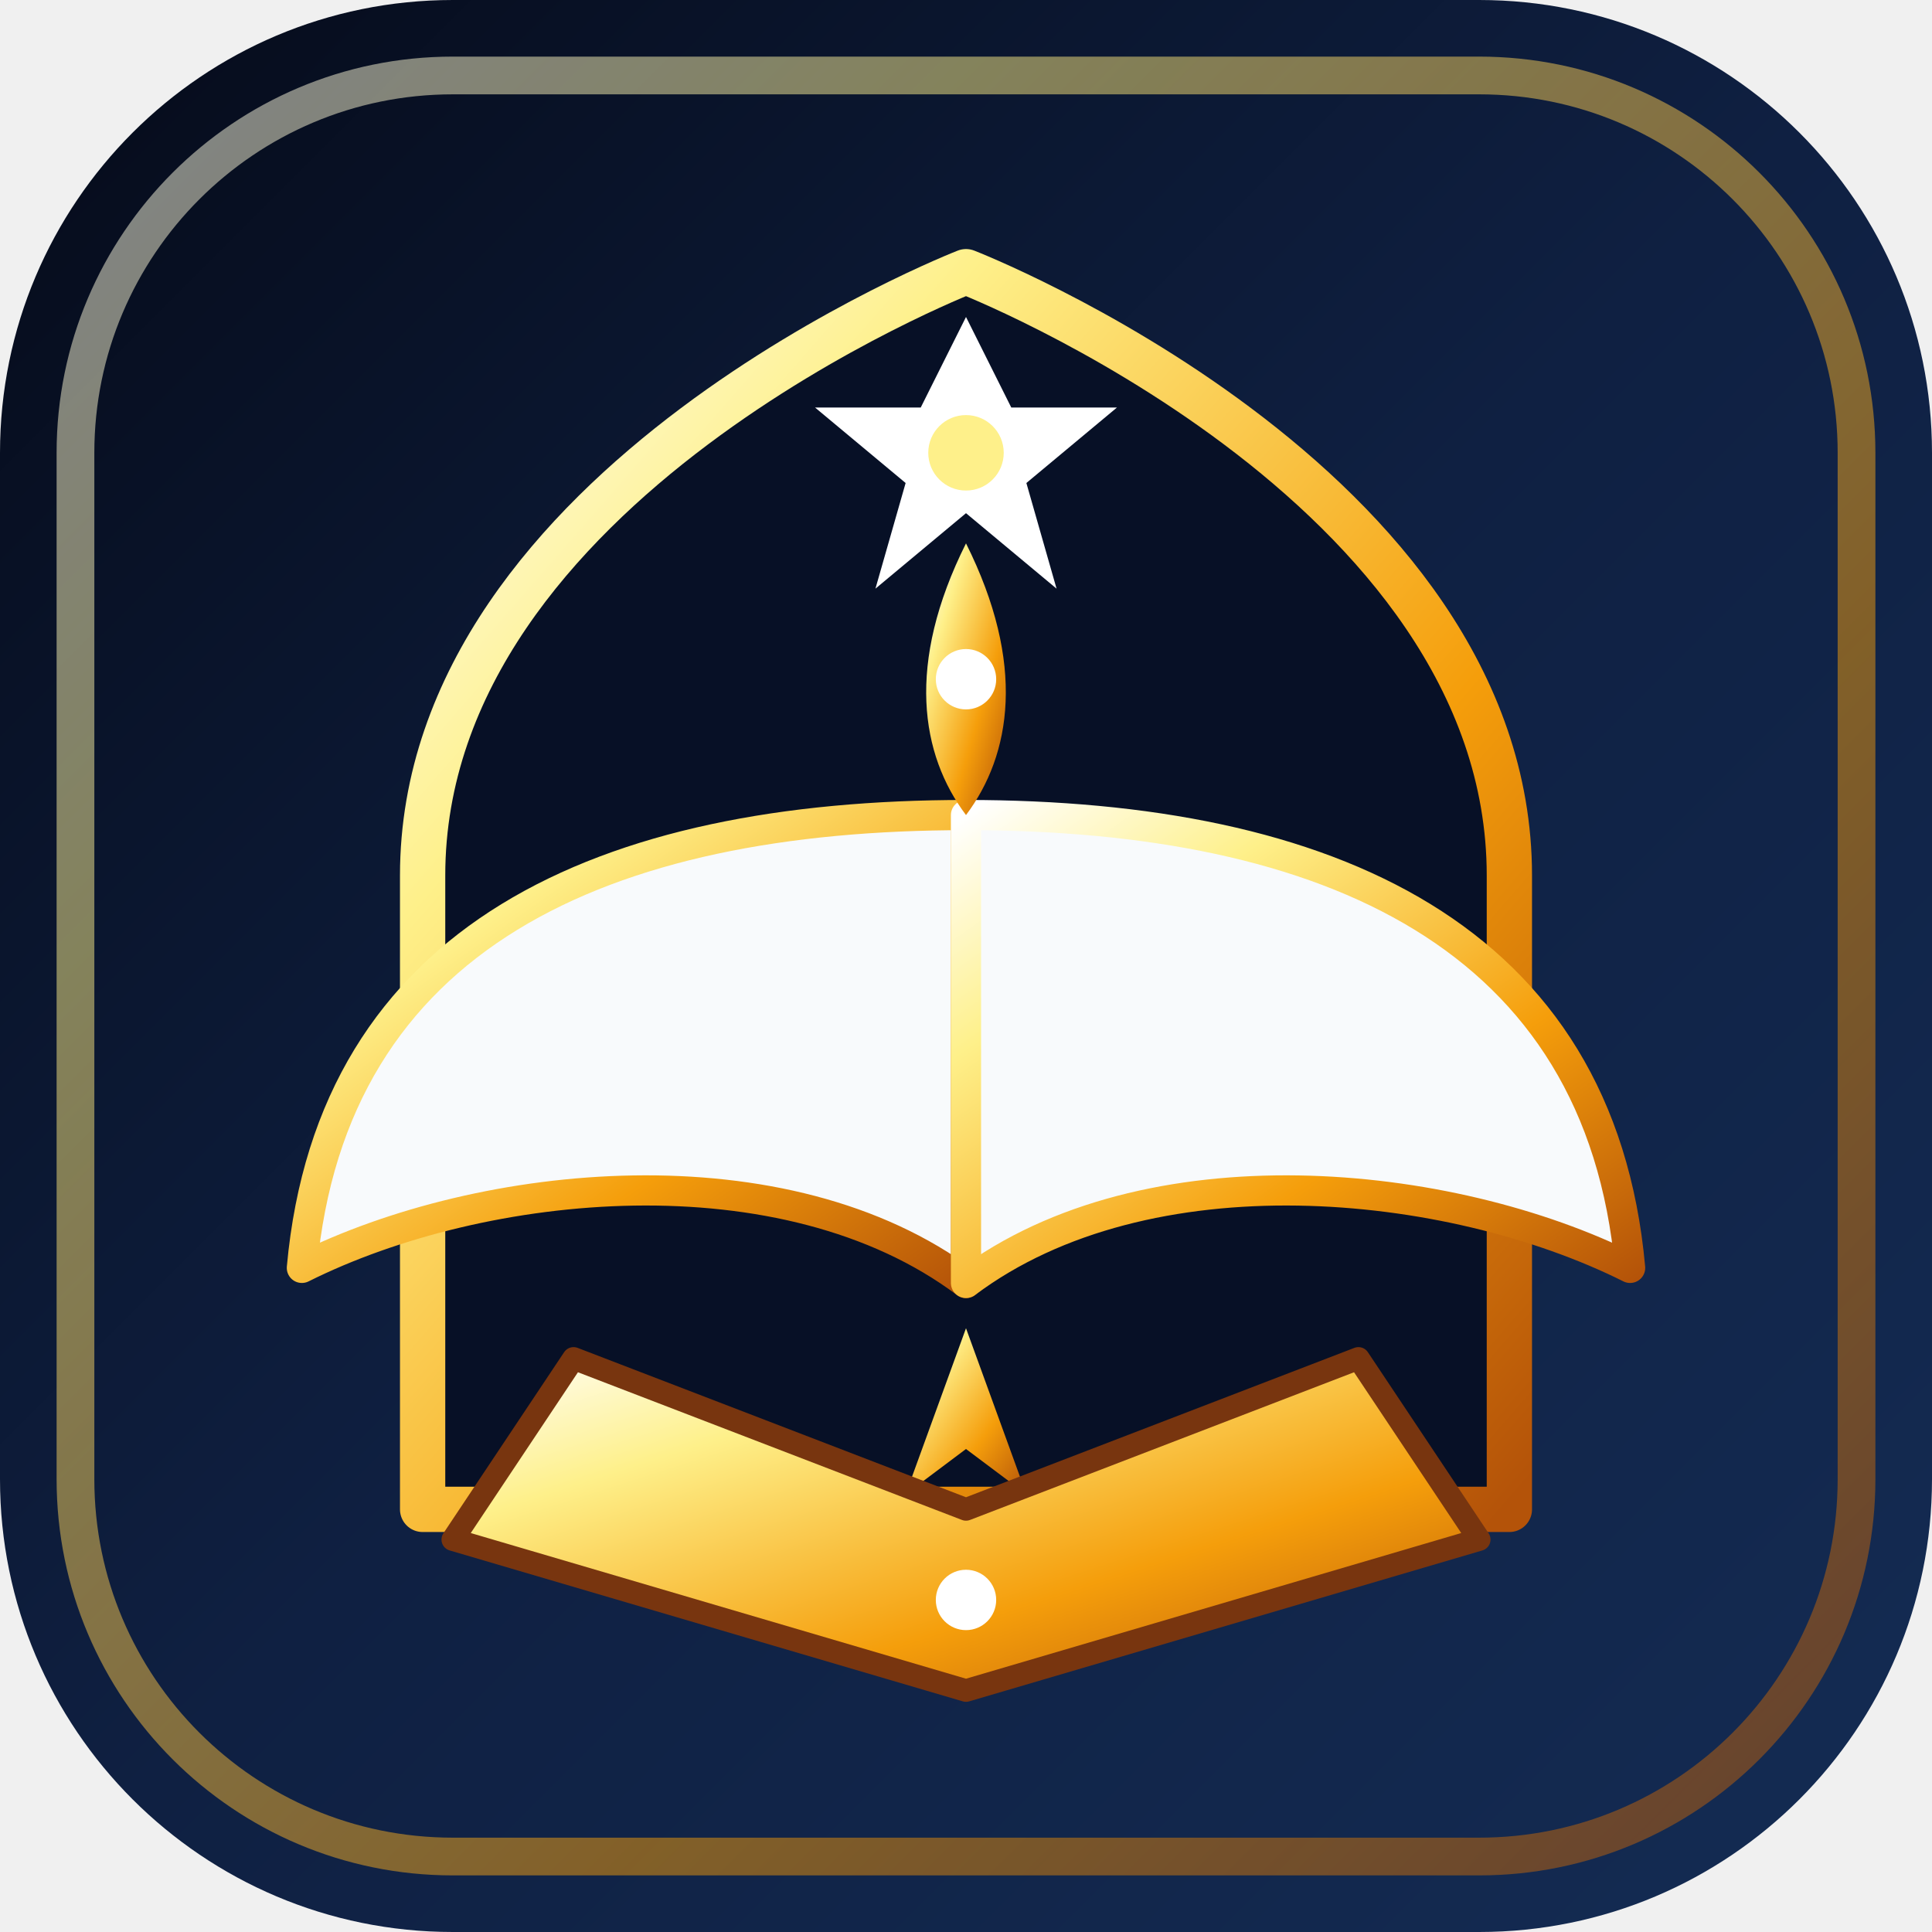
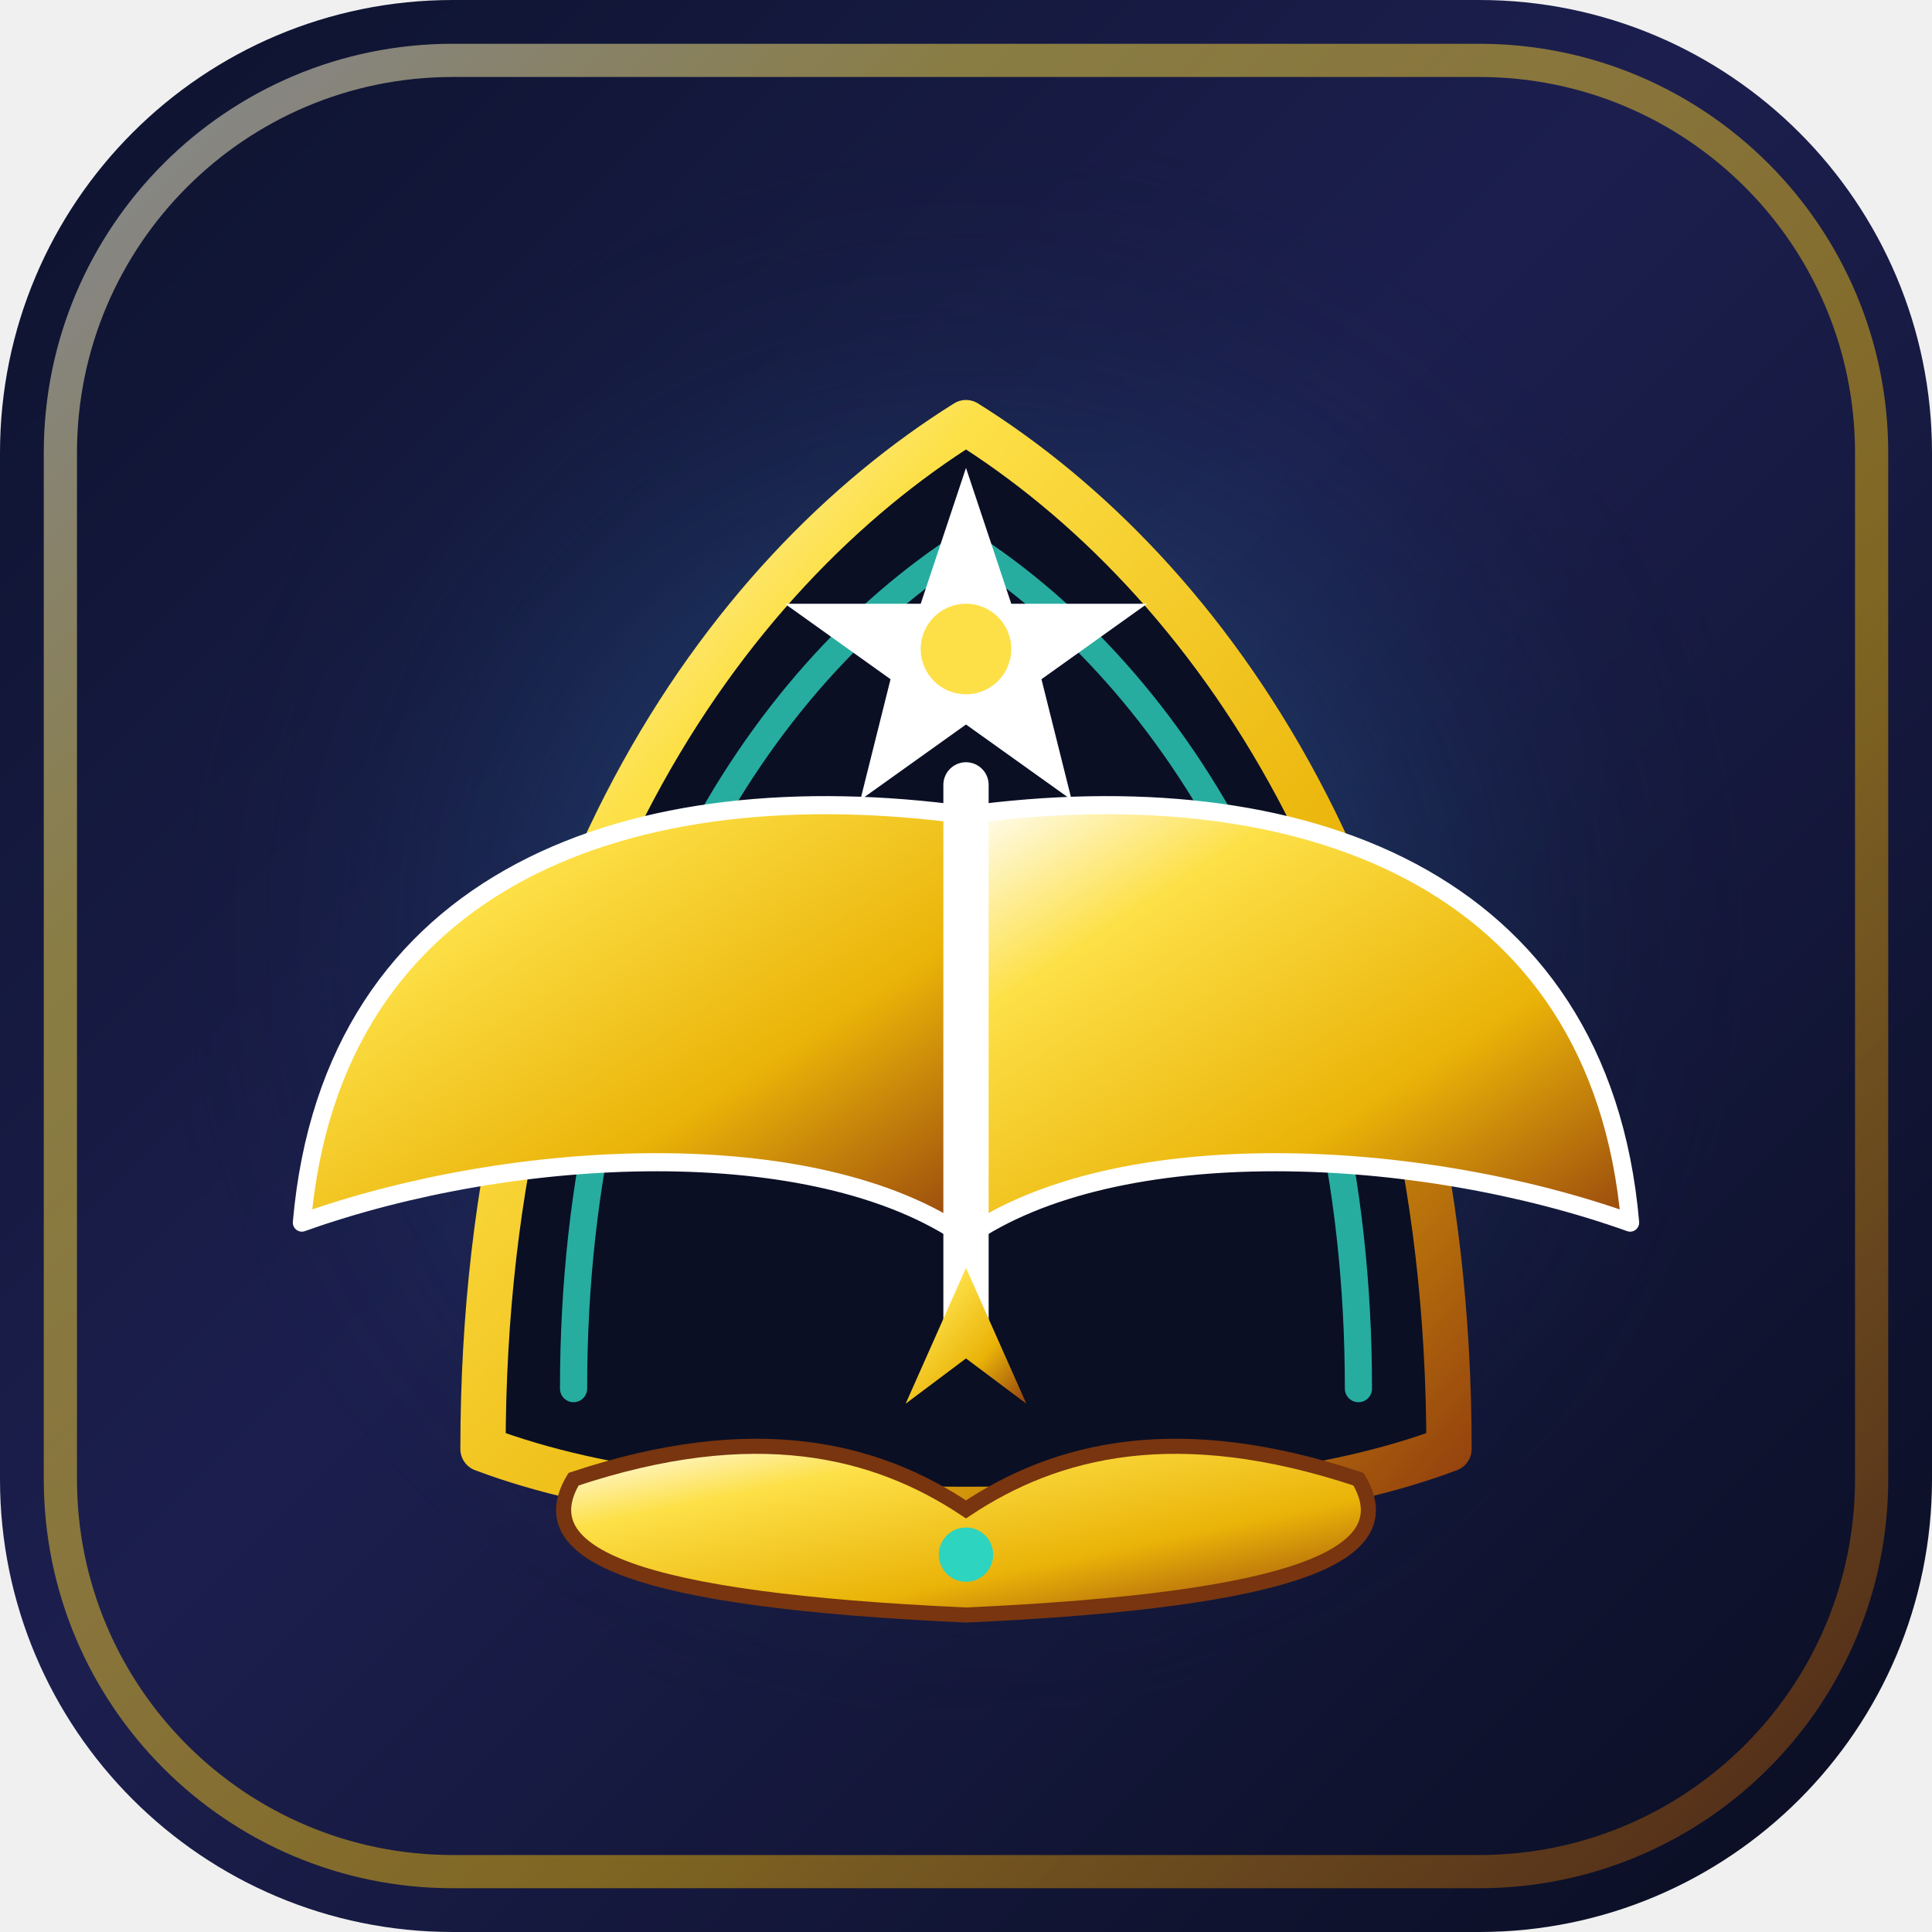
<svg xmlns="http://www.w3.org/2000/svg" viewBox="0 0 128 128" width="100%" height="100%">
  <defs>
    <linearGradient id="favBg" x1="0%" y1="0%" x2="100%" y2="100%">
-       <stop offset="0%" stop-color="#050a18" />
-       <stop offset="50%" stop-color="#0f2042" />
-       <stop offset="100%" stop-color="#142c54" />
+       <stop offset="0%" stop-color="#0c122c" />
+       <stop offset="45%" stop-color="#1c1f4e" />
+       <stop offset="100%" stop-color="#090d20" />
    </linearGradient>
    <linearGradient id="favGold" x1="0%" y1="0%" x2="100%" y2="100%">
      <stop offset="0%" stop-color="#ffffff" />
-       <stop offset="25%" stop-color="#fef08a" />
-       <stop offset="65%" stop-color="#f59e0b" />
-       <stop offset="100%" stop-color="#b45309" />
+       <stop offset="25%" stop-color="#fde047" />
+       <stop offset="65%" stop-color="#eab308" />
+       <stop offset="100%" stop-color="#92400e" />
    </linearGradient>
-     <linearGradient id="favEmerald" x1="0%" y1="0%" x2="100%" y2="100%">
-       <stop offset="0%" stop-color="#a7f3d0" />
-       <stop offset="100%" stop-color="#059669" />
-     </linearGradient>
+     <radialGradient id="favAura" cx="50%" cy="50%" r="50%">
+       <stop offset="0%" stop-color="#38bdf8" stop-opacity="0.4" />
+       <stop offset="100%" stop-color="#0c122c" stop-opacity="0" />
+     </radialGradient>
  </defs>
  <rect width="128" height="128" rx="30" fill="url(#favBg)" />
-   <rect x="5" y="5" width="118" height="118" rx="25" fill="none" stroke="url(#favGold)" stroke-width="2.5" stroke-opacity="0.5" />
-   <path d="M 28 100 L 28 58 C 28 32, 64 18, 64 18 C 64 18, 100 32, 100 58 L 100 100 Z" fill="#071026" stroke="url(#favGold)" stroke-width="3" stroke-linejoin="round" />
-   <polygon points="64,21 67,27 74,27 68,32 70,39 64,34 58,39 60,32 54,27 61,27" fill="#ffffff" />
-   <circle cx="64" cy="30" r="2.5" fill="#fef08a" />
-   <path d="M 64 85 C 52 76, 32 78, 20 84 C 22 62, 40 54, 64 54 Z" fill="#f8fafc" stroke="url(#favGold)" stroke-width="2" stroke-linejoin="round" />
-   <path d="M 64 85 C 76 76, 96 78, 108 84 C 106 62, 88 54, 64 54 Z" fill="#f8fafc" stroke="url(#favGold)" stroke-width="2" stroke-linejoin="round" />
-   <line x1="64" y1="54" x2="64" y2="92" stroke="url(#favGold)" stroke-width="3.5" stroke-linecap="round" />
-   <path d="M 64 88 L 60 99 L 64 96 L 68 99 Z" fill="url(#favGold)" />
-   <path d="M 64 36 C 60 44, 61 50, 64 54 C 67 50, 68 44, 64 36 Z" fill="url(#favGold)" />
-   <circle cx="64" cy="45" r="2" fill="#ffffff" />
-   <path d="M 38 90 L 64 100 L 90 90 L 98 102 L 64 112 L 30 102 Z" fill="url(#favGold)" stroke="#78350f" stroke-width="1.5" stroke-linejoin="round" />
-   <circle cx="64" cy="106" r="2" fill="#ffffff" />
+   <circle cx="64" cy="62" r="54" fill="url(#favAura)" />
+   <rect x="4" y="4" width="120" height="120" rx="26" fill="none" stroke="url(#favGold)" stroke-width="2.2" stroke-opacity="0.5" />
+   <path d="M 32 96 C 32 60, 48 38, 64 28 C 80 38, 96 60, 96 96 C 88 99, 78 100, 64 100 C 50 100, 40 99, 32 96 Z" fill="#0a0f24" stroke="url(#favGold)" stroke-width="3" stroke-linejoin="round" />
+   <path d="M 38 92 C 38 64, 50 45, 64 36 C 78 45, 90 64, 90 92" fill="none" stroke="#2dd4bf" stroke-width="1.8" stroke-linecap="round" opacity="0.8" />
+   <path d="M 64 82 C 54 75, 34 76, 20 81 C 22 58, 42 51, 64 54 Z" fill="url(#favGold)" stroke="#ffffff" stroke-width="1.2" stroke-linejoin="round" />
+   <path d="M 64 82 C 74 75, 94 76, 108 81 C 106 58, 86 51, 64 54 Z" fill="url(#favGold)" stroke="#ffffff" stroke-width="1.2" stroke-linejoin="round" />
+   <line x1="64" y1="52" x2="64" y2="88" stroke="#ffffff" stroke-width="3" stroke-linecap="round" />
+   <polygon points="64,84 60,93 64,90 68,93" fill="url(#favGold)" />
+   <g transform="translate(64, 43)">
+     <polygon points="0,-12 3,-3 12,-3 5,2 7,10 0,5 -7,10 -5,2 -12,-3 -3,-3" fill="#ffffff" />
+     <circle cx="0" cy="0" r="3" fill="#fde047" />
+   </g>
+   <path d="M 38 98 C 50 94, 58 96, 64 100 C 70 96, 78 94, 90 98 C 93 103, 86 106, 64 107 C 42 106, 35 103, 38 98 Z" fill="url(#favGold)" stroke="#78350f" stroke-width="1" />
+   <circle cx="64" cy="103" r="1.8" fill="#2dd4bf" />
</svg>
